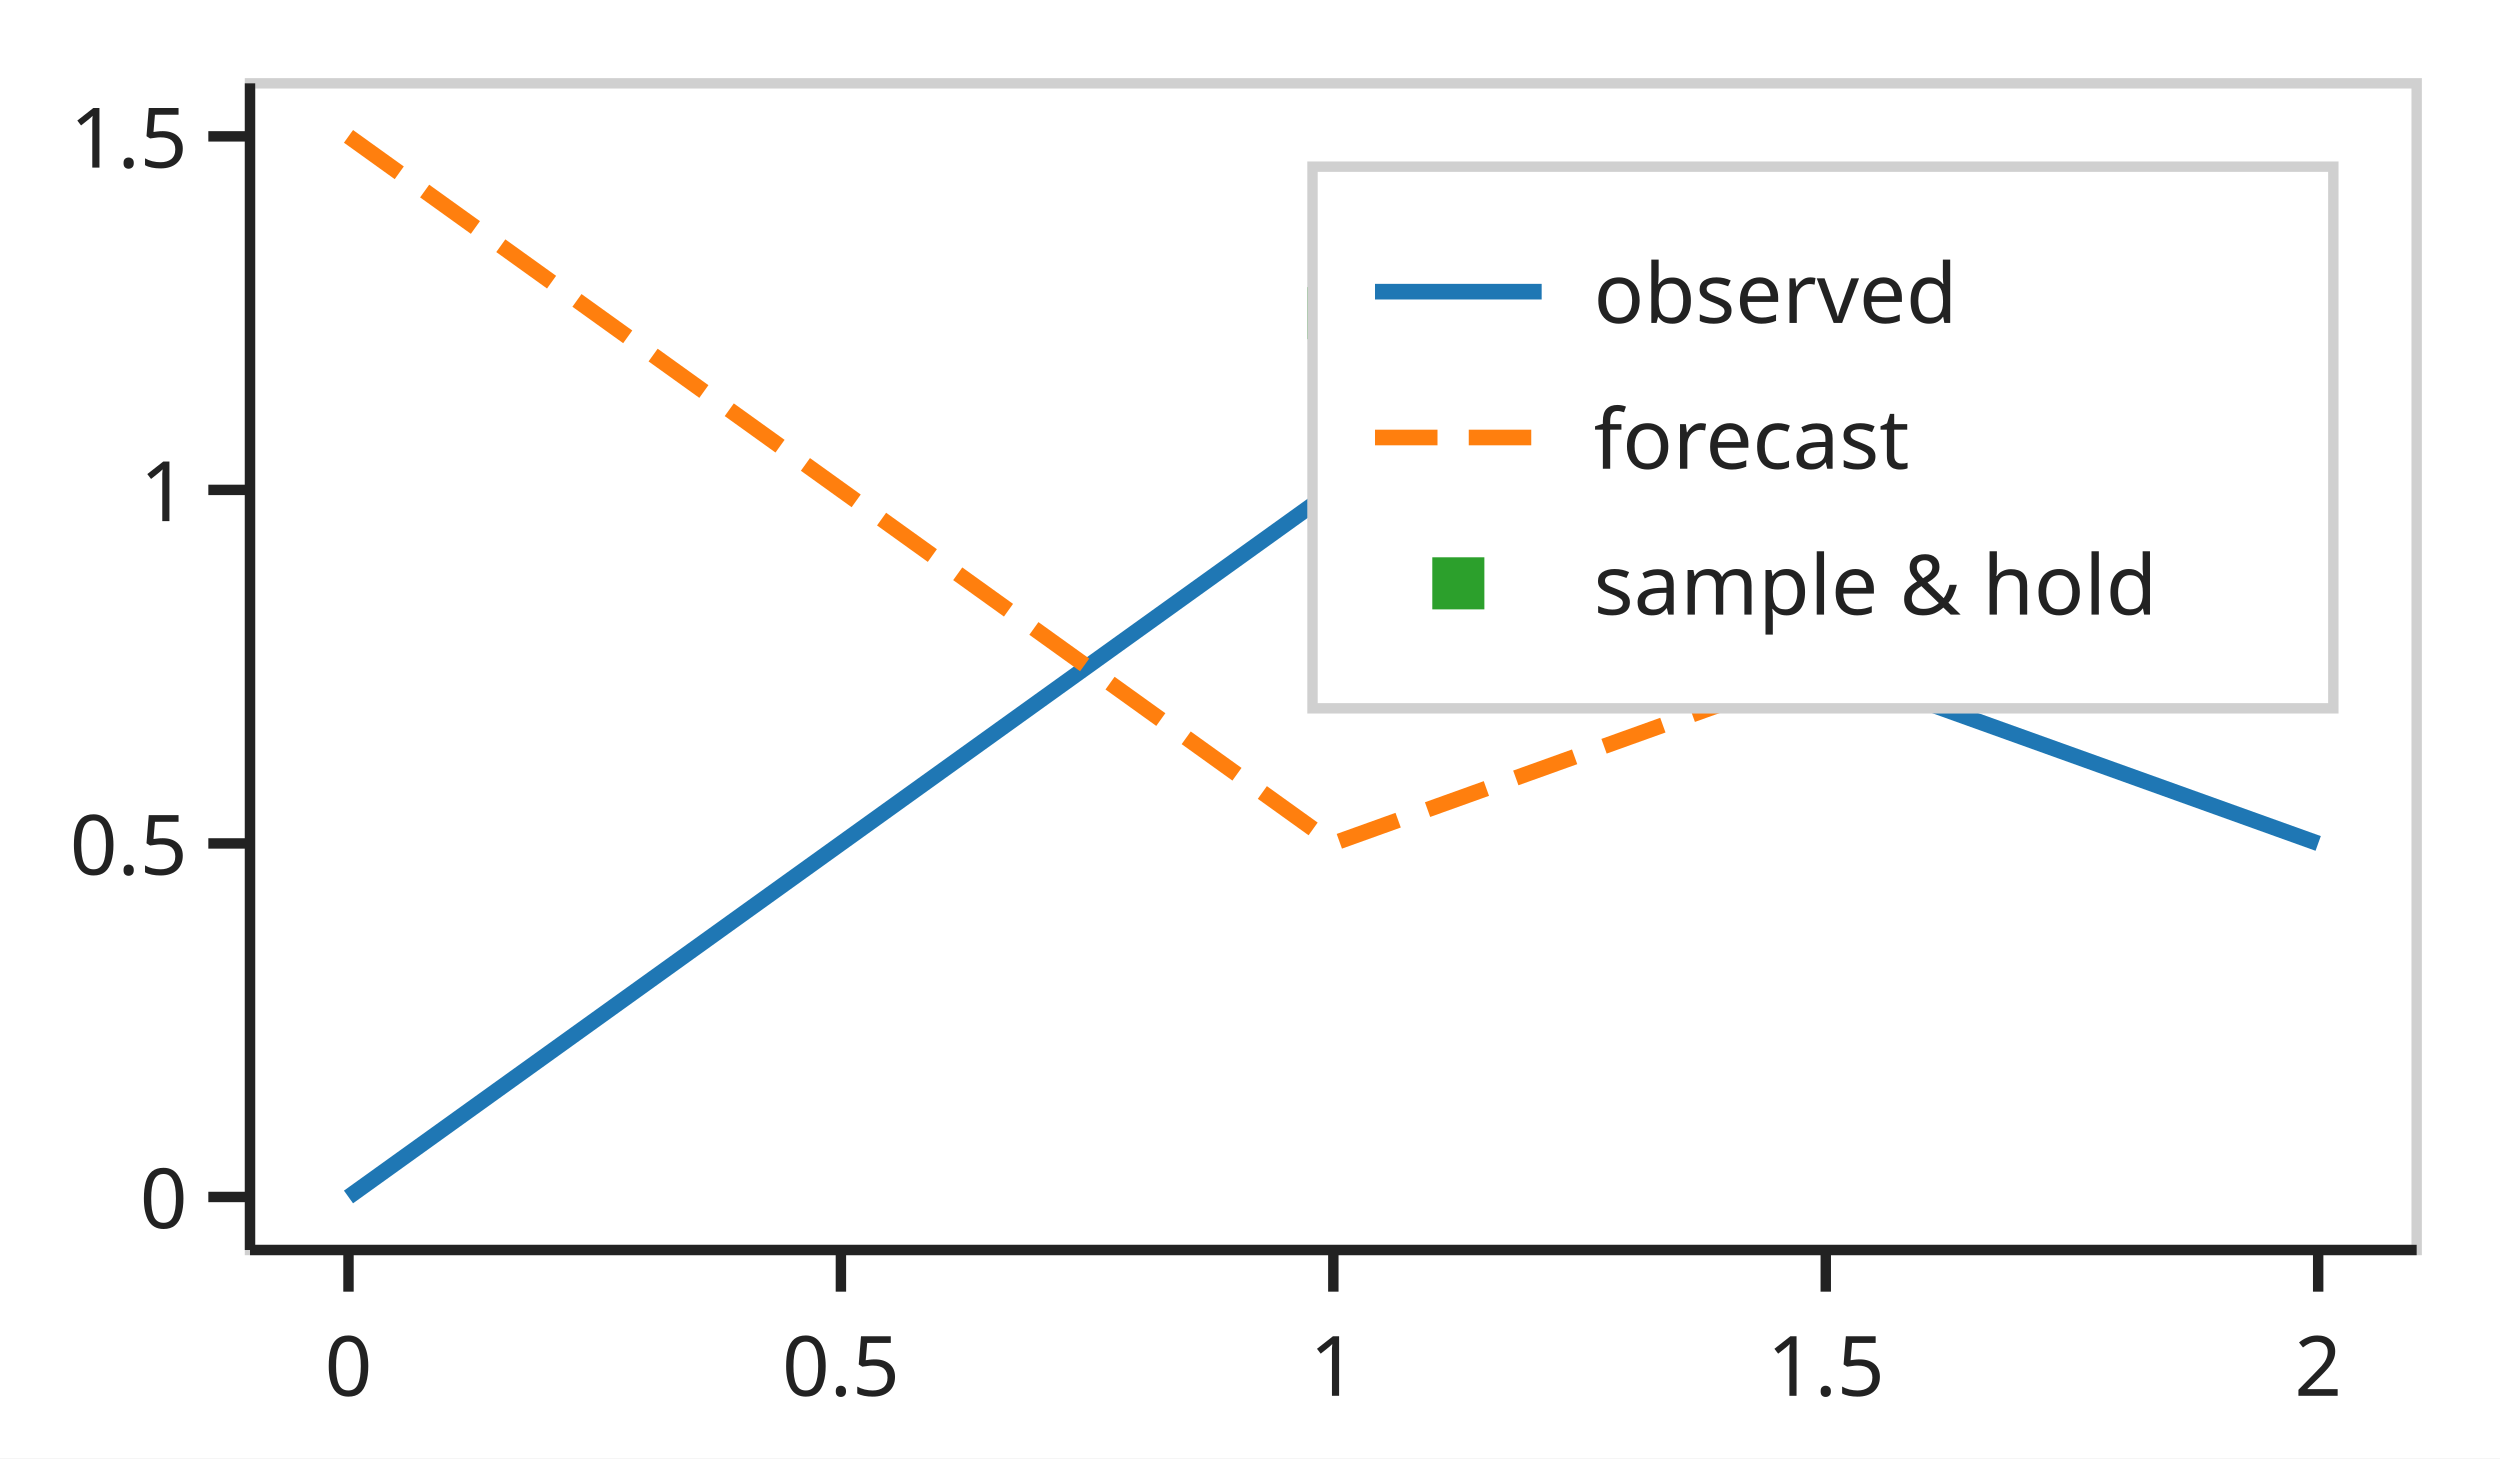
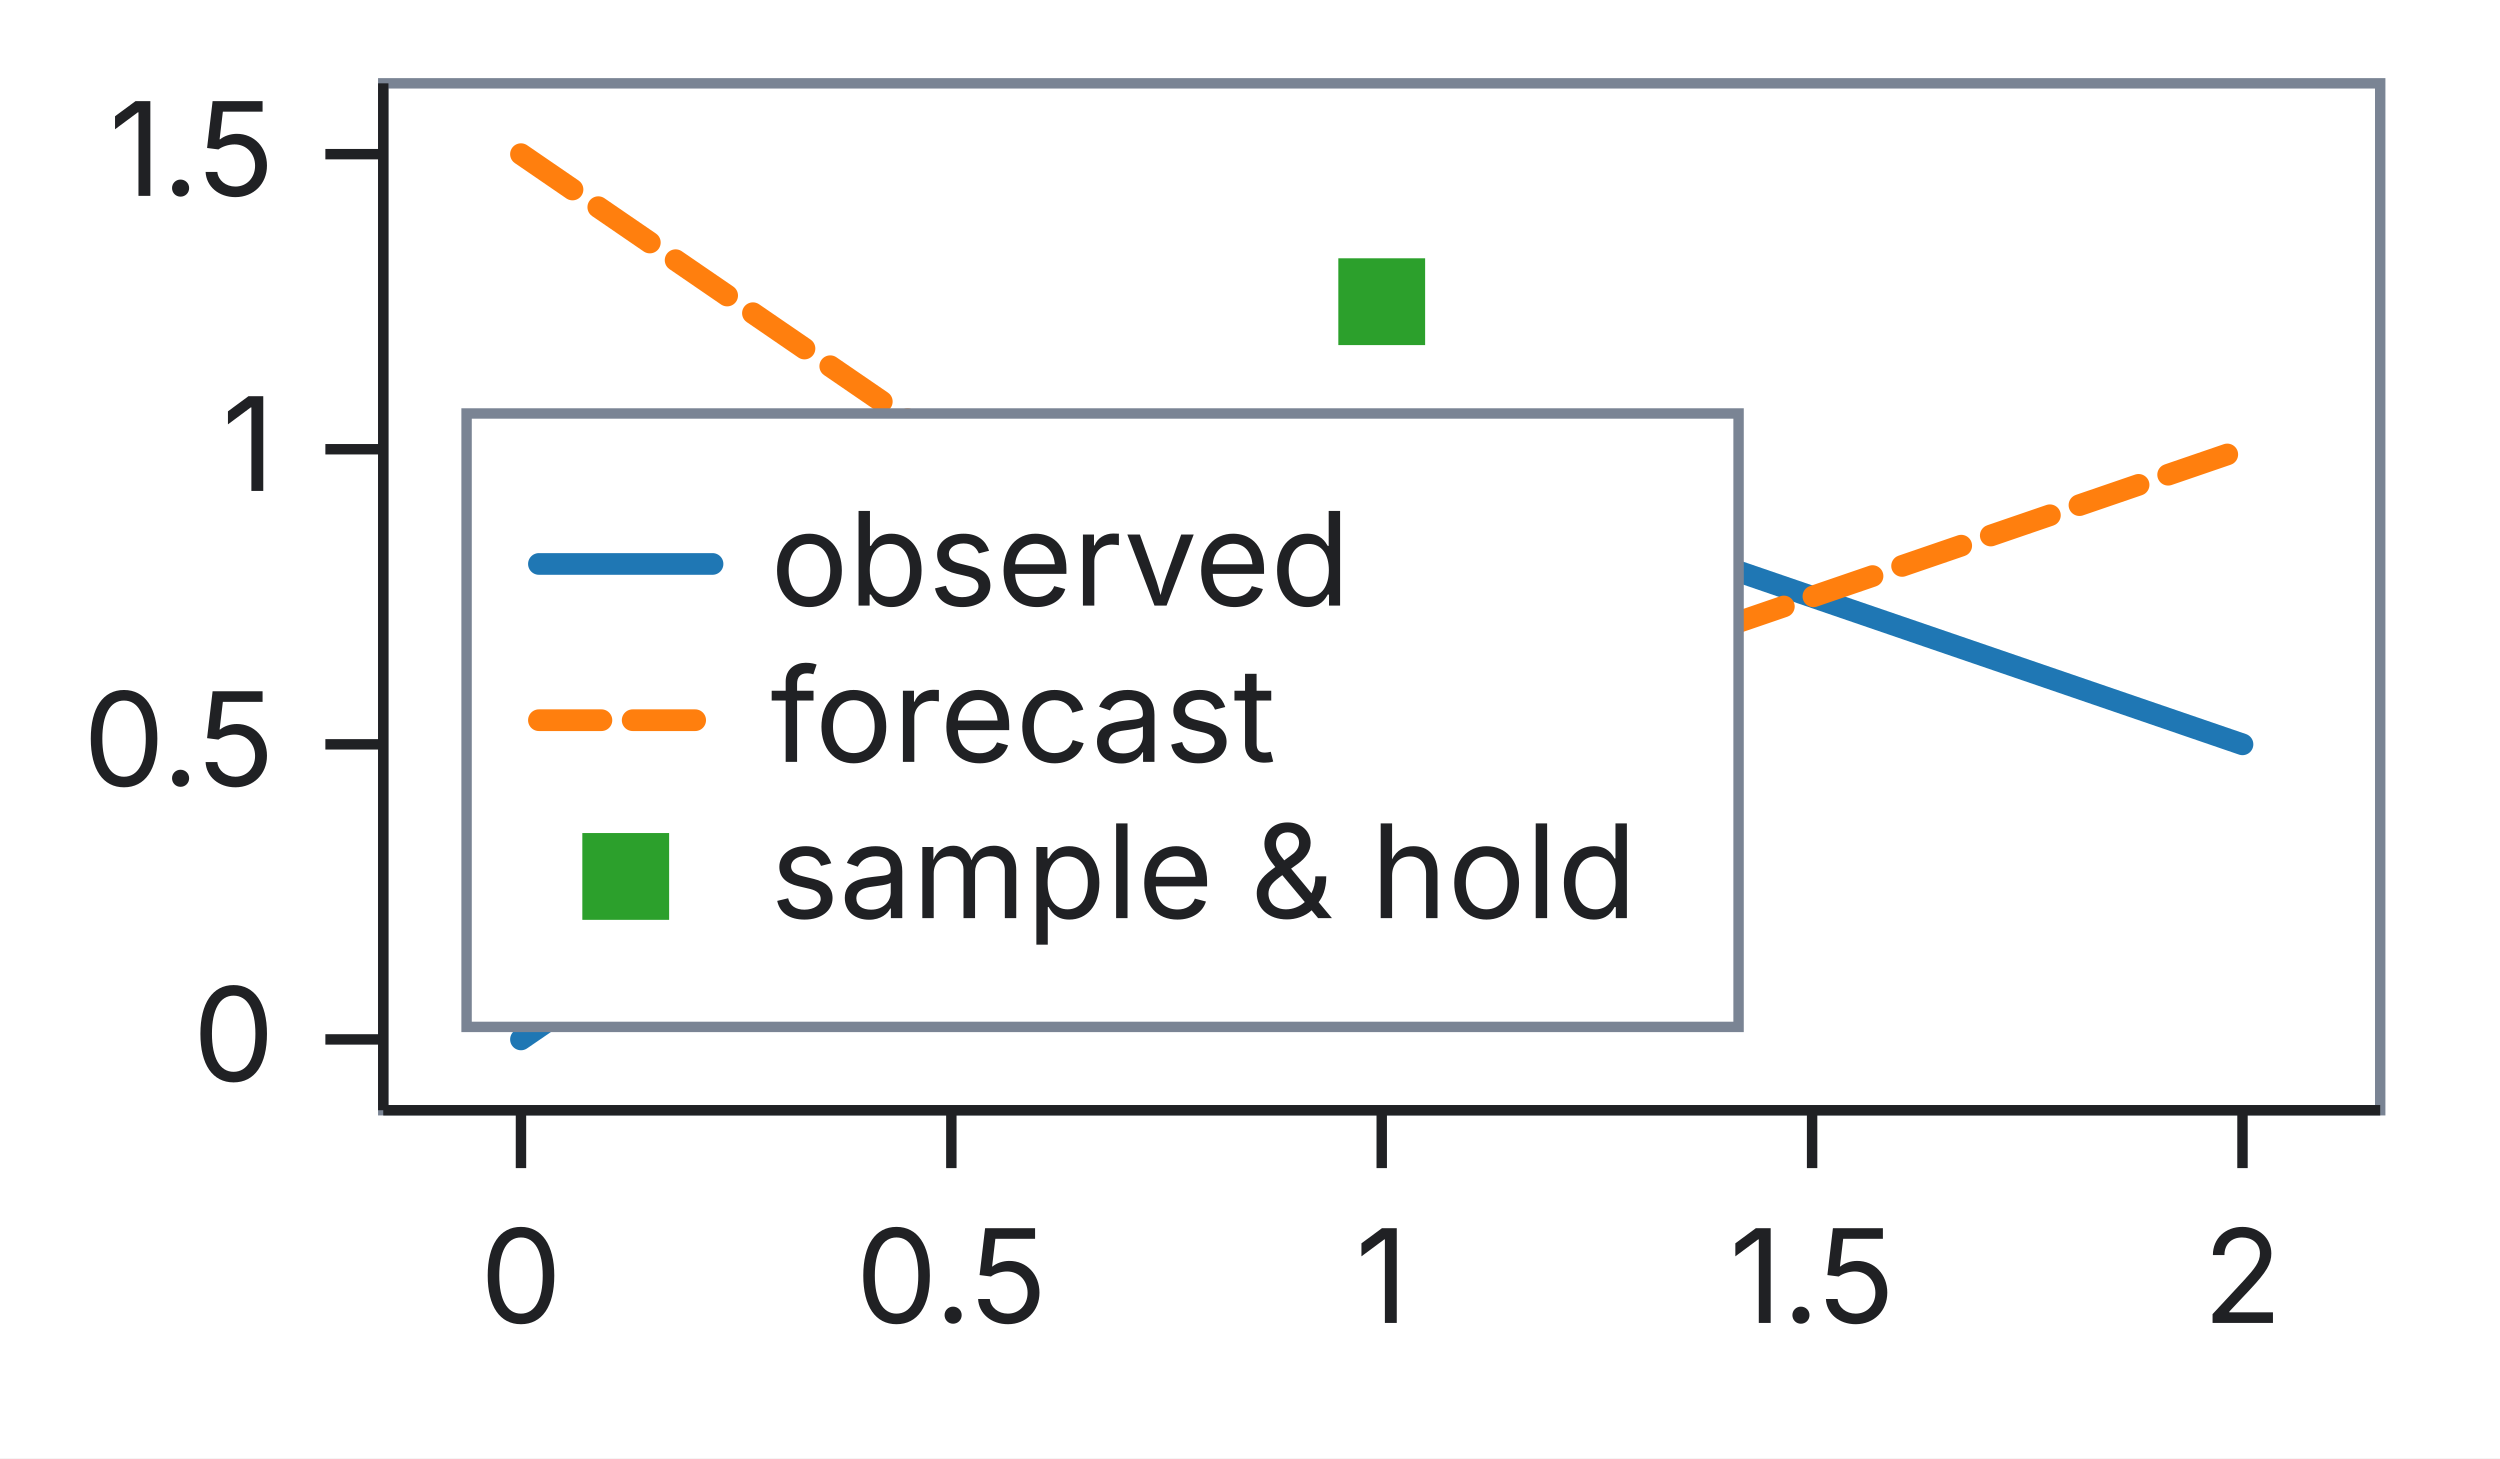
- <svg xmlns="http://www.w3.org/2000/svg" width="240" height="140" viewBox="0 0 240 140">
-   <defs>
-     <clipPath id="sen-plot-area">
-       <rect x="24" y="8" width="208" height="112" />
-     </clipPath>
-   </defs>
+ <svg xmlns="http://www.w3.org/2000/svg" role="img" width="240" height="140" viewBox="0 0 240 140">
  <rect class="sen-background" x="0" y="0" width="240" height="140" fill="#ffffff" />
-   <rect class="sen-frame" x="24" y="8" width="208" height="112" fill="none" stroke="#d0d0d0" stroke-width="1" />
-   <line class="sen-axis" x1="24" y1="120" x2="232" y2="120" stroke="#222222" stroke-width="1" />
-   <line class="sen-tick" x1="33.455" y1="120" x2="33.455" y2="124" stroke="#222222" stroke-width="1" />
-   <text class="sen-tick-label" x="33.455" y="134" fill="#222222" font-family="sans-serif" font-size="8" text-anchor="middle">0</text>
-   <line class="sen-tick" x1="80.727" y1="120" x2="80.727" y2="124" stroke="#222222" stroke-width="1" />
-   <text class="sen-tick-label" x="80.727" y="134" fill="#222222" font-family="sans-serif" font-size="8" text-anchor="middle">0.5</text>
-   <line class="sen-tick" x1="128" y1="120" x2="128" y2="124" stroke="#222222" stroke-width="1" />
-   <text class="sen-tick-label" x="128" y="134" fill="#222222" font-family="sans-serif" font-size="8" text-anchor="middle">1</text>
-   <line class="sen-tick" x1="175.273" y1="120" x2="175.273" y2="124" stroke="#222222" stroke-width="1" />
-   <text class="sen-tick-label" x="175.273" y="134" fill="#222222" font-family="sans-serif" font-size="8" text-anchor="middle">1.5</text>
-   <line class="sen-tick" x1="222.545" y1="120" x2="222.545" y2="124" stroke="#222222" stroke-width="1" />
-   <text class="sen-tick-label" x="222.545" y="134" fill="#222222" font-family="sans-serif" font-size="8" text-anchor="middle">2</text>
-   <line class="sen-axis" x1="24" y1="8" x2="24" y2="120" stroke="#222222" stroke-width="1" />
-   <line class="sen-tick" x1="20" y1="114.909" x2="24" y2="114.909" stroke="#222222" stroke-width="1" />
-   <text class="sen-tick-label" x="18" y="117.909" fill="#222222" font-family="sans-serif" font-size="8" text-anchor="end">0</text>
-   <line class="sen-tick" x1="20" y1="80.97" x2="24" y2="80.97" stroke="#222222" stroke-width="1" />
-   <text class="sen-tick-label" x="18" y="83.97" fill="#222222" font-family="sans-serif" font-size="8" text-anchor="end">0.5</text>
-   <line class="sen-tick" x1="20" y1="47.03" x2="24" y2="47.03" stroke="#222222" stroke-width="1" />
-   <text class="sen-tick-label" x="18" y="50.03" fill="#222222" font-family="sans-serif" font-size="8" text-anchor="end">1</text>
-   <line class="sen-tick" x1="20" y1="13.091" x2="24" y2="13.091" stroke="#222222" stroke-width="1" />
-   <text class="sen-tick-label" x="18" y="16.091" fill="#222222" font-family="sans-serif" font-size="8" text-anchor="end">1.5</text>
-   <g clip-path="url(#sen-plot-area)">
-     <polyline class="sen-series-0" points="33.455,114.909 128,47.03 222.545,80.97" fill="none" stroke="#1f77b4" stroke-width="1.5" />
-     <polyline class="sen-series-1" points="33.455,13.091 128,80.97 222.545,47.03" fill="none" stroke="#ff7f0e" stroke-width="1.5" stroke-dasharray="6 3" />
-     <rect class="sen-series-2" x="125.5" y="27.561" width="5" height="5" fill="#2ca02c" />
-   </g>
-   <rect class="sen-legend" x="126" y="16" width="98" height="52" fill="#ffffff" stroke="#d0d0d0" stroke-width="1" />
-   <line class="sen-legend-item" x1="132" y1="28" x2="148" y2="28" stroke="#1f77b4" stroke-width="1.5" />
-   <text class="sen-legend-item" x="153" y="31" fill="#222222" font-family="sans-serif" font-size="8" text-anchor="start">observed</text>
-   <line class="sen-legend-item" x1="132" y1="42" x2="148" y2="42" stroke="#ff7f0e" stroke-width="1.5" stroke-dasharray="6 3" />
-   <text class="sen-legend-item" x="153" y="45" fill="#222222" font-family="sans-serif" font-size="8" text-anchor="start">forecast</text>
-   <rect class="sen-legend-item" x="137.5" y="53.5" width="5" height="5" fill="#2ca02c" />
-   <text class="sen-legend-item" x="153" y="59" fill="#222222" font-family="sans-serif" font-size="8" text-anchor="start">sample &amp; hold</text>
+   <rect class="sen-frame" x="36.792" y="8" width="191.708" height="98.583" fill="none" stroke="#7a8494" stroke-width="1" />
+   <line class="sen-axis" x1="36.792" y1="106.583" x2="228.5" y2="106.583" stroke="#202124" stroke-width="1" />
+   <line class="sen-tick" x1="50.013" y1="106.583" x2="50.013" y2="112.139" stroke="#202124" stroke-width="1" />
+   <text class="sen-tick-label" x="50.013" y="127" fill="#202124" font-family="Inter, system-ui, -apple-system, BlinkMacSystemFont, &quot;Segoe UI&quot;, &quot;Noto Sans&quot;, &quot;Noto Sans CJK JP&quot;, &quot;Noto Sans JP&quot;, &quot;Noto Sans CJK SC&quot;, &quot;Noto Sans SC&quot;, &quot;Noto Sans CJK TC&quot;, &quot;Noto Sans TC&quot;, &quot;Noto Sans CJK KR&quot;, &quot;Noto Sans KR&quot;, &quot;Hiragino Sans&quot;, &quot;Yu Gothic&quot;, YuGothic, Meiryo, &quot;PingFang SC&quot;, &quot;PingFang TC&quot;, &quot;Microsoft YaHei&quot;, &quot;Microsoft JhengHei&quot;, &quot;Apple SD Gothic Neo&quot;, &quot;Malgun Gothic&quot;, NanumGothic, &quot;Apple Color Emoji&quot;, &quot;Segoe UI Emoji&quot;, &quot;Noto Color Emoji&quot;, sans-serif" font-size="12.5" text-anchor="middle">0</text>
+   <line class="sen-tick" x1="91.329" y1="106.583" x2="91.329" y2="112.139" stroke="#202124" stroke-width="1" />
+   <text class="sen-tick-label" x="91.329" y="127" fill="#202124" font-family="Inter, system-ui, -apple-system, BlinkMacSystemFont, &quot;Segoe UI&quot;, &quot;Noto Sans&quot;, &quot;Noto Sans CJK JP&quot;, &quot;Noto Sans JP&quot;, &quot;Noto Sans CJK SC&quot;, &quot;Noto Sans SC&quot;, &quot;Noto Sans CJK TC&quot;, &quot;Noto Sans TC&quot;, &quot;Noto Sans CJK KR&quot;, &quot;Noto Sans KR&quot;, &quot;Hiragino Sans&quot;, &quot;Yu Gothic&quot;, YuGothic, Meiryo, &quot;PingFang SC&quot;, &quot;PingFang TC&quot;, &quot;Microsoft YaHei&quot;, &quot;Microsoft JhengHei&quot;, &quot;Apple SD Gothic Neo&quot;, &quot;Malgun Gothic&quot;, NanumGothic, &quot;Apple Color Emoji&quot;, &quot;Segoe UI Emoji&quot;, &quot;Noto Color Emoji&quot;, sans-serif" font-size="12.5" text-anchor="middle">0.5</text>
+   <line class="sen-tick" x1="132.646" y1="106.583" x2="132.646" y2="112.139" stroke="#202124" stroke-width="1" />
+   <text class="sen-tick-label" x="132.646" y="127" fill="#202124" font-family="Inter, system-ui, -apple-system, BlinkMacSystemFont, &quot;Segoe UI&quot;, &quot;Noto Sans&quot;, &quot;Noto Sans CJK JP&quot;, &quot;Noto Sans JP&quot;, &quot;Noto Sans CJK SC&quot;, &quot;Noto Sans SC&quot;, &quot;Noto Sans CJK TC&quot;, &quot;Noto Sans TC&quot;, &quot;Noto Sans CJK KR&quot;, &quot;Noto Sans KR&quot;, &quot;Hiragino Sans&quot;, &quot;Yu Gothic&quot;, YuGothic, Meiryo, &quot;PingFang SC&quot;, &quot;PingFang TC&quot;, &quot;Microsoft YaHei&quot;, &quot;Microsoft JhengHei&quot;, &quot;Apple SD Gothic Neo&quot;, &quot;Malgun Gothic&quot;, NanumGothic, &quot;Apple Color Emoji&quot;, &quot;Segoe UI Emoji&quot;, &quot;Noto Color Emoji&quot;, sans-serif" font-size="12.5" text-anchor="middle">1</text>
+   <line class="sen-tick" x1="173.962" y1="106.583" x2="173.962" y2="112.139" stroke="#202124" stroke-width="1" />
+   <text class="sen-tick-label" x="173.962" y="127" fill="#202124" font-family="Inter, system-ui, -apple-system, BlinkMacSystemFont, &quot;Segoe UI&quot;, &quot;Noto Sans&quot;, &quot;Noto Sans CJK JP&quot;, &quot;Noto Sans JP&quot;, &quot;Noto Sans CJK SC&quot;, &quot;Noto Sans SC&quot;, &quot;Noto Sans CJK TC&quot;, &quot;Noto Sans TC&quot;, &quot;Noto Sans CJK KR&quot;, &quot;Noto Sans KR&quot;, &quot;Hiragino Sans&quot;, &quot;Yu Gothic&quot;, YuGothic, Meiryo, &quot;PingFang SC&quot;, &quot;PingFang TC&quot;, &quot;Microsoft YaHei&quot;, &quot;Microsoft JhengHei&quot;, &quot;Apple SD Gothic Neo&quot;, &quot;Malgun Gothic&quot;, NanumGothic, &quot;Apple Color Emoji&quot;, &quot;Segoe UI Emoji&quot;, &quot;Noto Color Emoji&quot;, sans-serif" font-size="12.5" text-anchor="middle">1.5</text>
+   <line class="sen-tick" x1="215.279" y1="106.583" x2="215.279" y2="112.139" stroke="#202124" stroke-width="1" />
+   <text class="sen-tick-label" x="215.279" y="127" fill="#202124" font-family="Inter, system-ui, -apple-system, BlinkMacSystemFont, &quot;Segoe UI&quot;, &quot;Noto Sans&quot;, &quot;Noto Sans CJK JP&quot;, &quot;Noto Sans JP&quot;, &quot;Noto Sans CJK SC&quot;, &quot;Noto Sans SC&quot;, &quot;Noto Sans CJK TC&quot;, &quot;Noto Sans TC&quot;, &quot;Noto Sans CJK KR&quot;, &quot;Noto Sans KR&quot;, &quot;Hiragino Sans&quot;, &quot;Yu Gothic&quot;, YuGothic, Meiryo, &quot;PingFang SC&quot;, &quot;PingFang TC&quot;, &quot;Microsoft YaHei&quot;, &quot;Microsoft JhengHei&quot;, &quot;Apple SD Gothic Neo&quot;, &quot;Malgun Gothic&quot;, NanumGothic, &quot;Apple Color Emoji&quot;, &quot;Segoe UI Emoji&quot;, &quot;Noto Color Emoji&quot;, sans-serif" font-size="12.5" text-anchor="middle">2</text>
+   <line class="sen-axis" x1="36.792" y1="8" x2="36.792" y2="106.583" stroke="#202124" stroke-width="1" />
+   <line class="sen-tick" x1="31.236" y1="99.784" x2="36.792" y2="99.784" stroke="#202124" stroke-width="1" />
+   <text class="sen-tick-label" x="26.375" y="103.784" fill="#202124" font-family="Inter, system-ui, -apple-system, BlinkMacSystemFont, &quot;Segoe UI&quot;, &quot;Noto Sans&quot;, &quot;Noto Sans CJK JP&quot;, &quot;Noto Sans JP&quot;, &quot;Noto Sans CJK SC&quot;, &quot;Noto Sans SC&quot;, &quot;Noto Sans CJK TC&quot;, &quot;Noto Sans TC&quot;, &quot;Noto Sans CJK KR&quot;, &quot;Noto Sans KR&quot;, &quot;Hiragino Sans&quot;, &quot;Yu Gothic&quot;, YuGothic, Meiryo, &quot;PingFang SC&quot;, &quot;PingFang TC&quot;, &quot;Microsoft YaHei&quot;, &quot;Microsoft JhengHei&quot;, &quot;Apple SD Gothic Neo&quot;, &quot;Malgun Gothic&quot;, NanumGothic, &quot;Apple Color Emoji&quot;, &quot;Segoe UI Emoji&quot;, &quot;Noto Color Emoji&quot;, sans-serif" font-size="12.5" text-anchor="end">0</text>
+   <line class="sen-tick" x1="31.236" y1="71.456" x2="36.792" y2="71.456" stroke="#202124" stroke-width="1" />
+   <text class="sen-tick-label" x="26.375" y="75.456" fill="#202124" font-family="Inter, system-ui, -apple-system, BlinkMacSystemFont, &quot;Segoe UI&quot;, &quot;Noto Sans&quot;, &quot;Noto Sans CJK JP&quot;, &quot;Noto Sans JP&quot;, &quot;Noto Sans CJK SC&quot;, &quot;Noto Sans SC&quot;, &quot;Noto Sans CJK TC&quot;, &quot;Noto Sans TC&quot;, &quot;Noto Sans CJK KR&quot;, &quot;Noto Sans KR&quot;, &quot;Hiragino Sans&quot;, &quot;Yu Gothic&quot;, YuGothic, Meiryo, &quot;PingFang SC&quot;, &quot;PingFang TC&quot;, &quot;Microsoft YaHei&quot;, &quot;Microsoft JhengHei&quot;, &quot;Apple SD Gothic Neo&quot;, &quot;Malgun Gothic&quot;, NanumGothic, &quot;Apple Color Emoji&quot;, &quot;Segoe UI Emoji&quot;, &quot;Noto Color Emoji&quot;, sans-serif" font-size="12.5" text-anchor="end">0.5</text>
+   <line class="sen-tick" x1="31.236" y1="43.127" x2="36.792" y2="43.127" stroke="#202124" stroke-width="1" />
+   <text class="sen-tick-label" x="26.375" y="47.127" fill="#202124" font-family="Inter, system-ui, -apple-system, BlinkMacSystemFont, &quot;Segoe UI&quot;, &quot;Noto Sans&quot;, &quot;Noto Sans CJK JP&quot;, &quot;Noto Sans JP&quot;, &quot;Noto Sans CJK SC&quot;, &quot;Noto Sans SC&quot;, &quot;Noto Sans CJK TC&quot;, &quot;Noto Sans TC&quot;, &quot;Noto Sans CJK KR&quot;, &quot;Noto Sans KR&quot;, &quot;Hiragino Sans&quot;, &quot;Yu Gothic&quot;, YuGothic, Meiryo, &quot;PingFang SC&quot;, &quot;PingFang TC&quot;, &quot;Microsoft YaHei&quot;, &quot;Microsoft JhengHei&quot;, &quot;Apple SD Gothic Neo&quot;, &quot;Malgun Gothic&quot;, NanumGothic, &quot;Apple Color Emoji&quot;, &quot;Segoe UI Emoji&quot;, &quot;Noto Color Emoji&quot;, sans-serif" font-size="12.5" text-anchor="end">1</text>
+   <line class="sen-tick" x1="31.236" y1="14.799" x2="36.792" y2="14.799" stroke="#202124" stroke-width="1" />
+   <text class="sen-tick-label" x="26.375" y="18.799" fill="#202124" font-family="Inter, system-ui, -apple-system, BlinkMacSystemFont, &quot;Segoe UI&quot;, &quot;Noto Sans&quot;, &quot;Noto Sans CJK JP&quot;, &quot;Noto Sans JP&quot;, &quot;Noto Sans CJK SC&quot;, &quot;Noto Sans SC&quot;, &quot;Noto Sans CJK TC&quot;, &quot;Noto Sans TC&quot;, &quot;Noto Sans CJK KR&quot;, &quot;Noto Sans KR&quot;, &quot;Hiragino Sans&quot;, &quot;Yu Gothic&quot;, YuGothic, Meiryo, &quot;PingFang SC&quot;, &quot;PingFang TC&quot;, &quot;Microsoft YaHei&quot;, &quot;Microsoft JhengHei&quot;, &quot;Apple SD Gothic Neo&quot;, &quot;Malgun Gothic&quot;, NanumGothic, &quot;Apple Color Emoji&quot;, &quot;Segoe UI Emoji&quot;, &quot;Noto Color Emoji&quot;, sans-serif" font-size="12.5" text-anchor="end">1.5</text>
+   <svg class="sen-plot-clip" x="36.792" y="8" width="191.708" height="98.583" viewBox="36.792 8 191.708 98.583" overflow="hidden">
+     <polyline class="sen-series-0" points="50.013,99.784 132.646,43.127 215.279,71.456" fill="none" stroke="#1f77b4" stroke-width="2.083" stroke-linecap="round" stroke-linejoin="round" />
+     <polyline class="sen-series-1" points="50.013,14.799 132.646,71.456 215.279,43.127" fill="none" stroke="#ff7f0e" stroke-width="2.083" stroke-dasharray="6 3" stroke-linecap="round" stroke-linejoin="round" />
+     <rect class="sen-series-2" x="128.479" y="24.796" width="8.333" height="8.333" fill="#2ca02c" />
+   </svg>
+   <rect class="sen-legend" x="44.792" y="39.694" width="122.111" height="58.889" fill="#ffffff" stroke="#7a8494" stroke-width="1" />
+   <line class="sen-legend-item" x1="51.736" y1="54.139" x2="68.403" y2="54.139" stroke="#1f77b4" stroke-width="2.083" stroke-linecap="round" stroke-linejoin="round" />
+   <text class="sen-legend-item" x="73.958" y="58.139" fill="#202124" font-family="Inter, system-ui, -apple-system, BlinkMacSystemFont, &quot;Segoe UI&quot;, &quot;Noto Sans&quot;, &quot;Noto Sans CJK JP&quot;, &quot;Noto Sans JP&quot;, &quot;Noto Sans CJK SC&quot;, &quot;Noto Sans SC&quot;, &quot;Noto Sans CJK TC&quot;, &quot;Noto Sans TC&quot;, &quot;Noto Sans CJK KR&quot;, &quot;Noto Sans KR&quot;, &quot;Hiragino Sans&quot;, &quot;Yu Gothic&quot;, YuGothic, Meiryo, &quot;PingFang SC&quot;, &quot;PingFang TC&quot;, &quot;Microsoft YaHei&quot;, &quot;Microsoft JhengHei&quot;, &quot;Apple SD Gothic Neo&quot;, &quot;Malgun Gothic&quot;, NanumGothic, &quot;Apple Color Emoji&quot;, &quot;Segoe UI Emoji&quot;, &quot;Noto Color Emoji&quot;, sans-serif" font-size="12.5" text-anchor="start">observed</text>
+   <line class="sen-legend-item" x1="51.736" y1="69.139" x2="68.403" y2="69.139" stroke="#ff7f0e" stroke-width="2.083" stroke-dasharray="6 3" stroke-linecap="round" stroke-linejoin="round" />
+   <text class="sen-legend-item" x="73.958" y="73.139" fill="#202124" font-family="Inter, system-ui, -apple-system, BlinkMacSystemFont, &quot;Segoe UI&quot;, &quot;Noto Sans&quot;, &quot;Noto Sans CJK JP&quot;, &quot;Noto Sans JP&quot;, &quot;Noto Sans CJK SC&quot;, &quot;Noto Sans SC&quot;, &quot;Noto Sans CJK TC&quot;, &quot;Noto Sans TC&quot;, &quot;Noto Sans CJK KR&quot;, &quot;Noto Sans KR&quot;, &quot;Hiragino Sans&quot;, &quot;Yu Gothic&quot;, YuGothic, Meiryo, &quot;PingFang SC&quot;, &quot;PingFang TC&quot;, &quot;Microsoft YaHei&quot;, &quot;Microsoft JhengHei&quot;, &quot;Apple SD Gothic Neo&quot;, &quot;Malgun Gothic&quot;, NanumGothic, &quot;Apple Color Emoji&quot;, &quot;Segoe UI Emoji&quot;, &quot;Noto Color Emoji&quot;, sans-serif" font-size="12.5" text-anchor="start">forecast</text>
+   <rect class="sen-legend-item" x="55.903" y="79.972" width="8.333" height="8.333" fill="#2ca02c" />
+   <text class="sen-legend-item" x="73.958" y="88.139" fill="#202124" font-family="Inter, system-ui, -apple-system, BlinkMacSystemFont, &quot;Segoe UI&quot;, &quot;Noto Sans&quot;, &quot;Noto Sans CJK JP&quot;, &quot;Noto Sans JP&quot;, &quot;Noto Sans CJK SC&quot;, &quot;Noto Sans SC&quot;, &quot;Noto Sans CJK TC&quot;, &quot;Noto Sans TC&quot;, &quot;Noto Sans CJK KR&quot;, &quot;Noto Sans KR&quot;, &quot;Hiragino Sans&quot;, &quot;Yu Gothic&quot;, YuGothic, Meiryo, &quot;PingFang SC&quot;, &quot;PingFang TC&quot;, &quot;Microsoft YaHei&quot;, &quot;Microsoft JhengHei&quot;, &quot;Apple SD Gothic Neo&quot;, &quot;Malgun Gothic&quot;, NanumGothic, &quot;Apple Color Emoji&quot;, &quot;Segoe UI Emoji&quot;, &quot;Noto Color Emoji&quot;, sans-serif" font-size="12.5" text-anchor="start">sample &amp; hold</text>
</svg>
